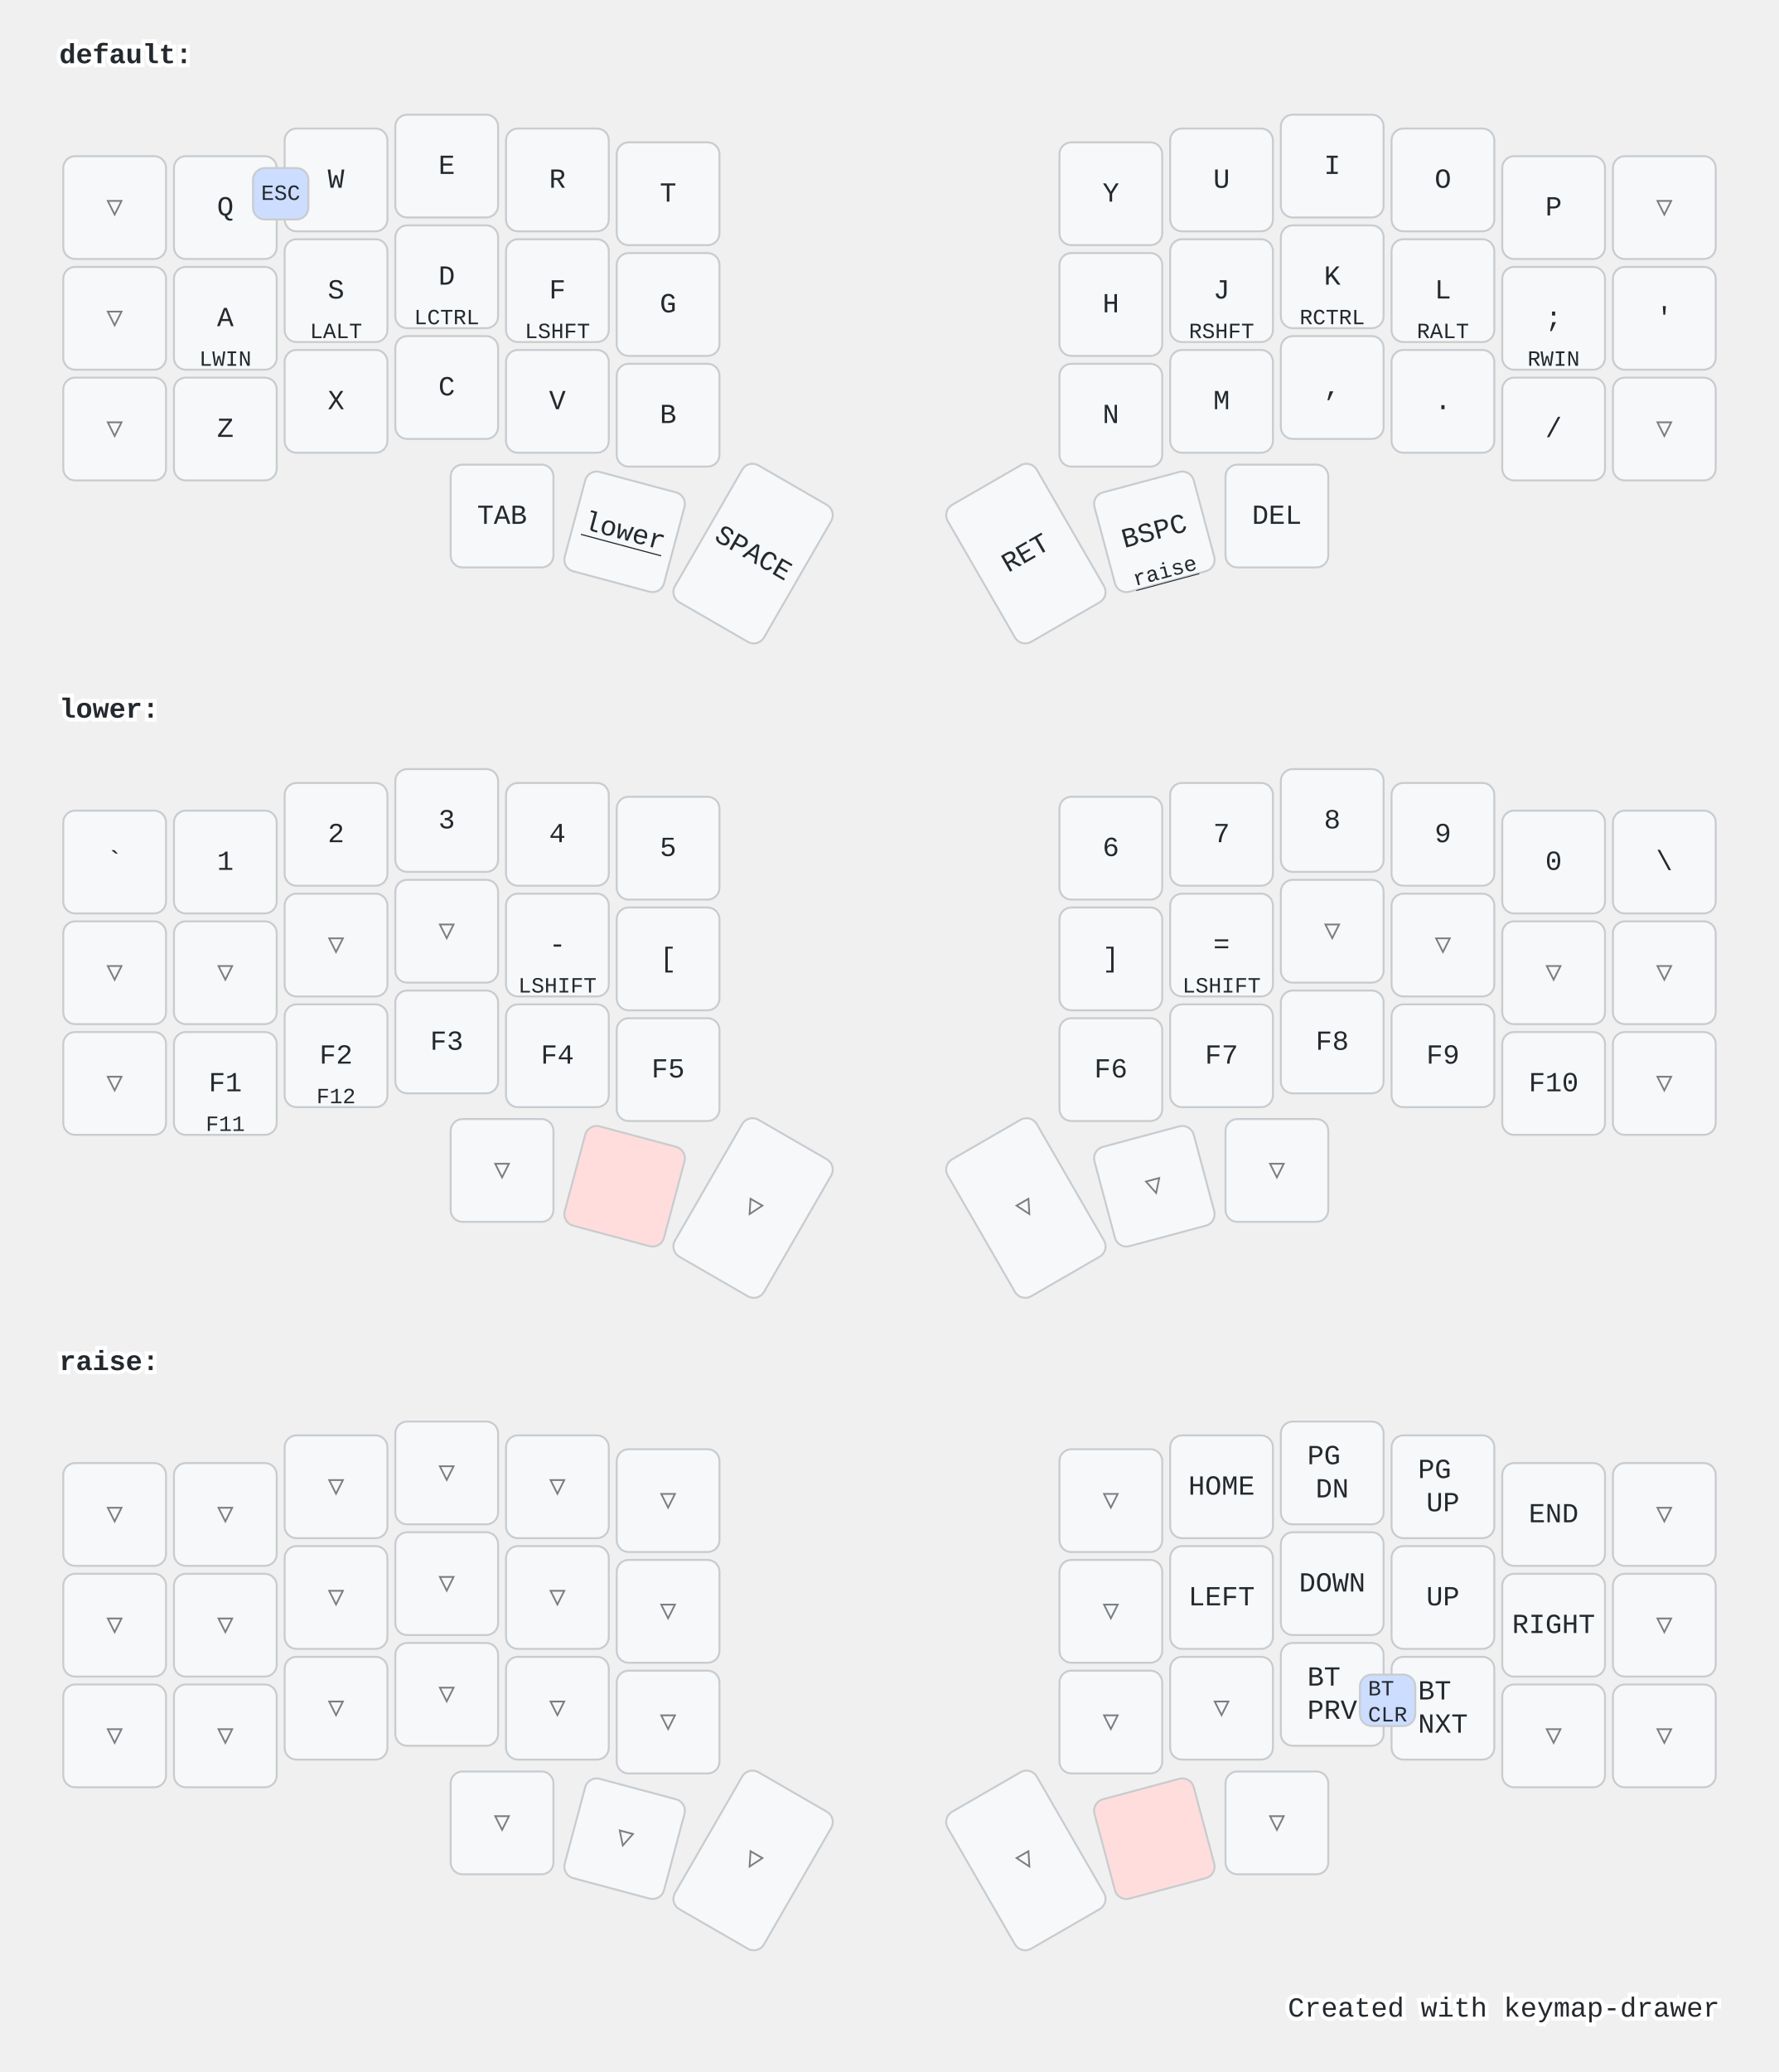
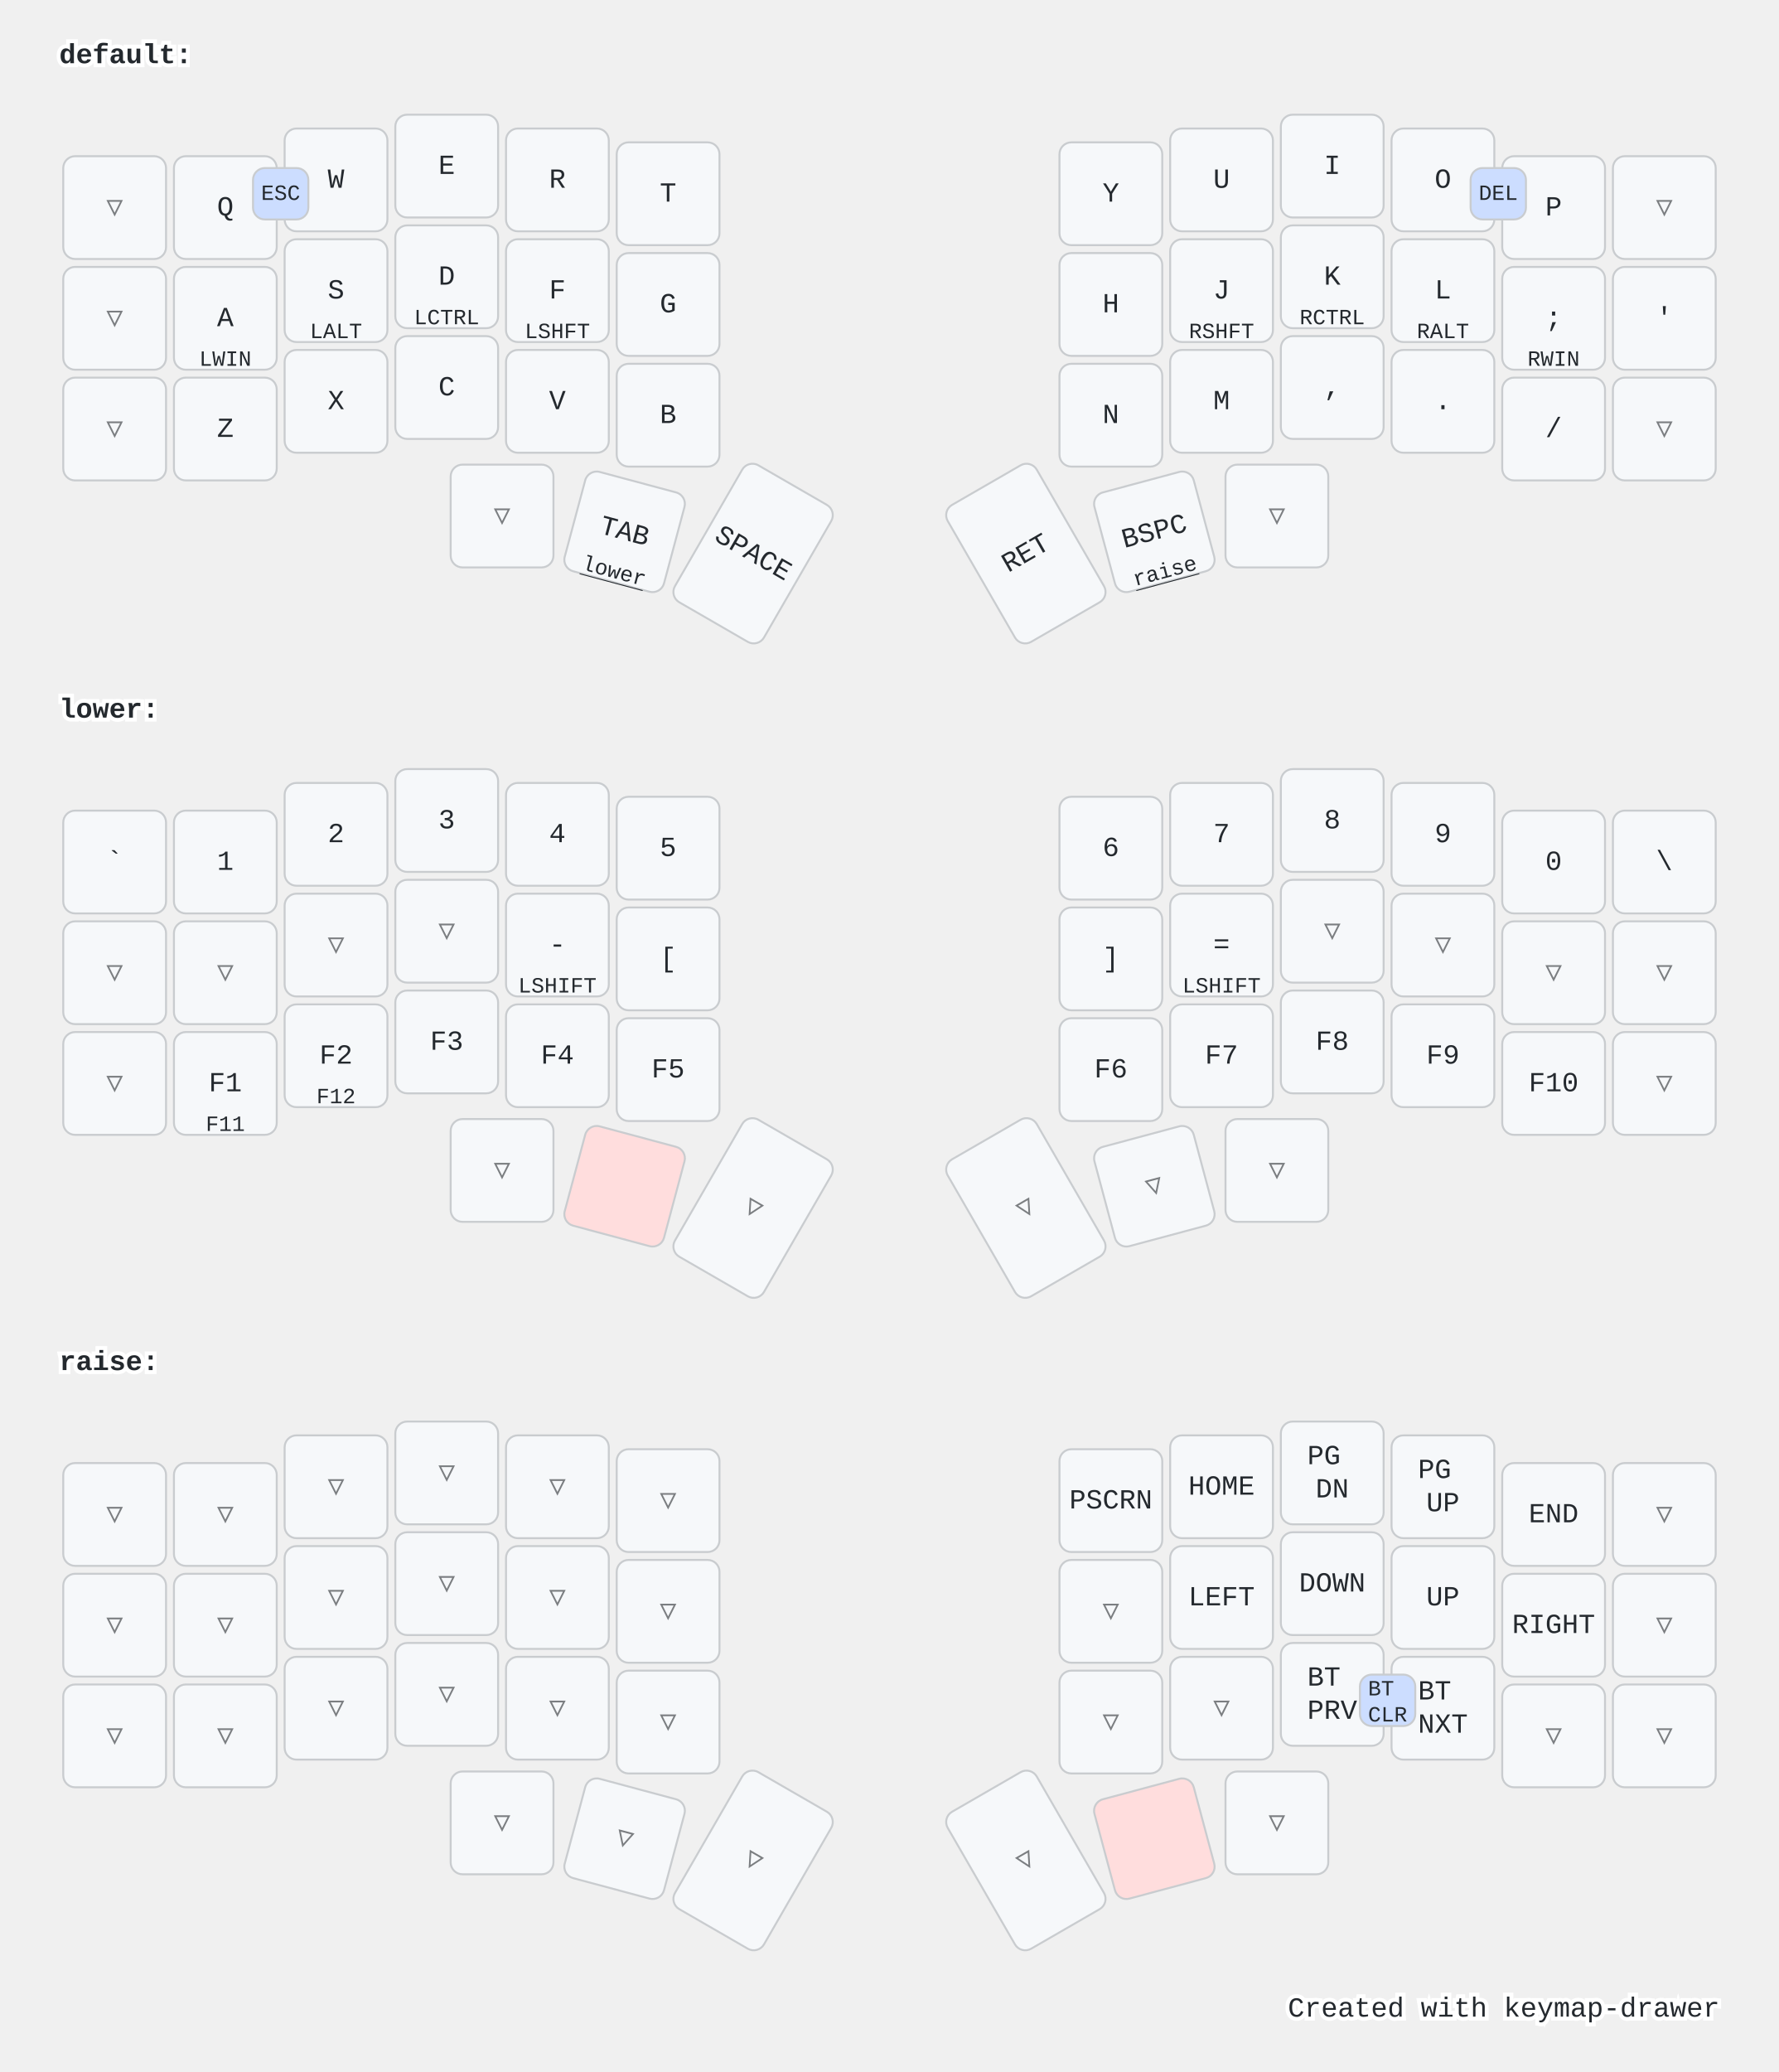
<svg xmlns="http://www.w3.org/2000/svg" width="900" height="1048" viewBox="0 0 900 1048" class="keymap">
  <style>/* inherit to force styles through use tags */
svg path {
    fill: inherit;
}

/* font and background color specifications */
svg.keymap {
    font-family: SFMono-Regular,Consolas,Liberation Mono,Menlo,monospace;
    font-size: 14px;
    font-kerning: normal;
    text-rendering: optimizeLegibility;
    fill: #24292e;
}

/* default key styling */
rect.key {
    fill: #f6f8fa;
}

rect.key, rect.combo {
    stroke: #c9cccf;
    stroke-width: 1;
}

/* default key side styling, only used is draw_key_sides is set */
rect.side {
    filter: brightness(90%);
}

/* color accent for combo boxes */
rect.combo, rect.combo-separate {
    fill: #cdf;
}

/* color accent for held keys */
rect.held, rect.combo.held {
    fill: #fdd;
}

/* color accent for ghost (optional) keys */
rect.ghost, rect.combo.ghost {
    stroke-dasharray: 4, 4;
    stroke-width: 2;
}

text {
    text-anchor: middle;
    dominant-baseline: middle;
}

/* styling for layer labels */
text.label {
    font-weight: bold;
    text-anchor: start;
    stroke: white;
    stroke-width: 4;
    paint-order: stroke;
}

/* styling for optional footer */
text.footer {
    text-anchor: end;
    dominant-baseline: auto;
    stroke: white;
    stroke-width: 4;
    paint-order: stroke;
}

/* styling for combo tap, and key non-tap label text */
text.combo, text.hold, text.shifted, text.left, text.right {
    font-size: 11px;
}

text.hold {
    text-anchor: middle;
    dominant-baseline: auto;
}

text.shifted {
    text-anchor: middle;
    dominant-baseline: hanging;
}

text.left {
    text-anchor: start;
}

text.right {
    text-anchor: end;
}

text.layer-activator {
    text-decoration: underline;
}

/* styling for hold/shifted label text in combo box */
text.combo.hold, text.combo.shifted, text.combo.left, text.combo.right {
    font-size: 8px;
}

/* lighter symbol for transparent keys */
text.trans {
    fill: #7b7e81;
}

/* styling for combo dendrons */
path.combo {
    stroke-width: 1;
    stroke: gray;
    fill: none;
}

/* Start Tabler Icons Cleanup */
/* cannot use height/width with glyphs */
.icon-tabler &gt; path {
    fill: inherit;
    stroke: inherit;
    stroke-width: 2;
}
/* hide tabler's default box */
.icon-tabler &gt; path[stroke="none"][fill="none"] {
    visibility: hidden;
}
/* End Tabler Icons Cleanup */

@media (prefers-color-scheme: dark) {
svg.keymap { fill: #d1d6db; }
rect.key { fill: #3f4750; }
rect.key, rect.combo { stroke: #60666c; }
rect.combo, rect.combo-separate { fill: #1f3d7a; }
rect.held, rect.combo.held { fill: #854747; }
text.label, text.footer { stroke: black; }
text.trans { fill: #7e8184; }
path.combo { stroke: #7f7f7f; }

}</style>
  <g transform="translate(30, 0)" class="layer-default">
    <text x="0" y="28" class="label" id="default">default:</text>
    <g transform="translate(0, 56)">
      <g transform="translate(28, 49)" class="key trans keypos-0">
        <rect rx="6" ry="6" x="-26" y="-26" width="52" height="52" class="key trans" />
        <text x="0" y="0" class="key trans tap">▽</text>
      </g>
      <g transform="translate(84, 49)" class="key keypos-1">
        <rect rx="6" ry="6" x="-26" y="-26" width="52" height="52" class="key" />
        <text x="0" y="0" class="key tap">Q</text>
      </g>
      <g transform="translate(140, 35)" class="key keypos-2">
        <rect rx="6" ry="6" x="-26" y="-26" width="52" height="52" class="key" />
        <text x="0" y="0" class="key tap">W</text>
      </g>
      <g transform="translate(196, 28)" class="key keypos-3">
        <rect rx="6" ry="6" x="-26" y="-26" width="52" height="52" class="key" />
        <text x="0" y="0" class="key tap">E</text>
      </g>
      <g transform="translate(252, 35)" class="key keypos-4">
        <rect rx="6" ry="6" x="-26" y="-26" width="52" height="52" class="key" />
        <text x="0" y="0" class="key tap">R</text>
      </g>
      <g transform="translate(308, 42)" class="key keypos-5">
        <rect rx="6" ry="6" x="-26" y="-26" width="52" height="52" class="key" />
        <text x="0" y="0" class="key tap">T</text>
      </g>
      <g transform="translate(532, 42)" class="key keypos-6">
        <rect rx="6" ry="6" x="-26" y="-26" width="52" height="52" class="key" />
        <text x="0" y="0" class="key tap">Y</text>
      </g>
      <g transform="translate(588, 35)" class="key keypos-7">
        <rect rx="6" ry="6" x="-26" y="-26" width="52" height="52" class="key" />
        <text x="0" y="0" class="key tap">U</text>
      </g>
      <g transform="translate(644, 28)" class="key keypos-8">
        <rect rx="6" ry="6" x="-26" y="-26" width="52" height="52" class="key" />
        <text x="0" y="0" class="key tap">I</text>
      </g>
      <g transform="translate(700, 35)" class="key keypos-9">
        <rect rx="6" ry="6" x="-26" y="-26" width="52" height="52" class="key" />
        <text x="0" y="0" class="key tap">O</text>
      </g>
      <g transform="translate(756, 49)" class="key keypos-10">
        <rect rx="6" ry="6" x="-26" y="-26" width="52" height="52" class="key" />
        <text x="0" y="0" class="key tap">P</text>
      </g>
      <g transform="translate(812, 49)" class="key trans keypos-11">
        <rect rx="6" ry="6" x="-26" y="-26" width="52" height="52" class="key trans" />
        <text x="0" y="0" class="key trans tap">▽</text>
      </g>
      <g transform="translate(28, 105)" class="key trans keypos-12">
        <rect rx="6" ry="6" x="-26" y="-26" width="52" height="52" class="key trans" />
        <text x="0" y="0" class="key trans tap">▽</text>
      </g>
      <g transform="translate(84, 105)" class="key keypos-13">
        <rect rx="6" ry="6" x="-26" y="-26" width="52" height="52" class="key" />
        <text x="0" y="0" class="key tap">A</text>
        <text x="0" y="24" class="key hold">LWIN</text>
      </g>
      <g transform="translate(140, 91)" class="key keypos-14">
        <rect rx="6" ry="6" x="-26" y="-26" width="52" height="52" class="key" />
        <text x="0" y="0" class="key tap">S</text>
        <text x="0" y="24" class="key hold">LALT</text>
      </g>
      <g transform="translate(196, 84)" class="key keypos-15">
        <rect rx="6" ry="6" x="-26" y="-26" width="52" height="52" class="key" />
        <text x="0" y="0" class="key tap">D</text>
        <text x="0" y="24" class="key hold">LCTRL</text>
      </g>
      <g transform="translate(252, 91)" class="key keypos-16">
        <rect rx="6" ry="6" x="-26" y="-26" width="52" height="52" class="key" />
        <text x="0" y="0" class="key tap">F</text>
        <text x="0" y="24" class="key hold">LSHFT</text>
      </g>
      <g transform="translate(308, 98)" class="key keypos-17">
        <rect rx="6" ry="6" x="-26" y="-26" width="52" height="52" class="key" />
        <text x="0" y="0" class="key tap">G</text>
      </g>
      <g transform="translate(532, 98)" class="key keypos-18">
        <rect rx="6" ry="6" x="-26" y="-26" width="52" height="52" class="key" />
        <text x="0" y="0" class="key tap">H</text>
      </g>
      <g transform="translate(588, 91)" class="key keypos-19">
        <rect rx="6" ry="6" x="-26" y="-26" width="52" height="52" class="key" />
        <text x="0" y="0" class="key tap">J</text>
        <text x="0" y="24" class="key hold">RSHFT</text>
      </g>
      <g transform="translate(644, 84)" class="key keypos-20">
        <rect rx="6" ry="6" x="-26" y="-26" width="52" height="52" class="key" />
        <text x="0" y="0" class="key tap">K</text>
        <text x="0" y="24" class="key hold">RCTRL</text>
      </g>
      <g transform="translate(700, 91)" class="key keypos-21">
        <rect rx="6" ry="6" x="-26" y="-26" width="52" height="52" class="key" />
        <text x="0" y="0" class="key tap">L</text>
        <text x="0" y="24" class="key hold">RALT</text>
      </g>
      <g transform="translate(756, 105)" class="key keypos-22">
        <rect rx="6" ry="6" x="-26" y="-26" width="52" height="52" class="key" />
        <text x="0" y="0" class="key tap">;</text>
        <text x="0" y="24" class="key hold">RWIN</text>
      </g>
      <g transform="translate(812, 105)" class="key keypos-23">
        <rect rx="6" ry="6" x="-26" y="-26" width="52" height="52" class="key" />
        <text x="0" y="0" class="key tap">'</text>
      </g>
      <g transform="translate(28, 161)" class="key trans keypos-24">
        <rect rx="6" ry="6" x="-26" y="-26" width="52" height="52" class="key trans" />
        <text x="0" y="0" class="key trans tap">▽</text>
      </g>
      <g transform="translate(84, 161)" class="key keypos-25">
        <rect rx="6" ry="6" x="-26" y="-26" width="52" height="52" class="key" />
        <text x="0" y="0" class="key tap">Z</text>
      </g>
      <g transform="translate(140, 147)" class="key keypos-26">
        <rect rx="6" ry="6" x="-26" y="-26" width="52" height="52" class="key" />
        <text x="0" y="0" class="key tap">X</text>
      </g>
      <g transform="translate(196, 140)" class="key keypos-27">
        <rect rx="6" ry="6" x="-26" y="-26" width="52" height="52" class="key" />
        <text x="0" y="0" class="key tap">C</text>
      </g>
      <g transform="translate(252, 147)" class="key keypos-28">
        <rect rx="6" ry="6" x="-26" y="-26" width="52" height="52" class="key" />
        <text x="0" y="0" class="key tap">V</text>
      </g>
      <g transform="translate(308, 154)" class="key keypos-29">
        <rect rx="6" ry="6" x="-26" y="-26" width="52" height="52" class="key" />
        <text x="0" y="0" class="key tap">B</text>
      </g>
      <g transform="translate(532, 154)" class="key keypos-30">
        <rect rx="6" ry="6" x="-26" y="-26" width="52" height="52" class="key" />
        <text x="0" y="0" class="key tap">N</text>
      </g>
      <g transform="translate(588, 147)" class="key keypos-31">
        <rect rx="6" ry="6" x="-26" y="-26" width="52" height="52" class="key" />
        <text x="0" y="0" class="key tap">M</text>
      </g>
      <g transform="translate(644, 140)" class="key keypos-32">
        <rect rx="6" ry="6" x="-26" y="-26" width="52" height="52" class="key" />
        <text x="0" y="0" class="key tap">,</text>
      </g>
      <g transform="translate(700, 147)" class="key keypos-33">
        <rect rx="6" ry="6" x="-26" y="-26" width="52" height="52" class="key" />
        <text x="0" y="0" class="key tap">.</text>
      </g>
      <g transform="translate(756, 161)" class="key keypos-34">
        <rect rx="6" ry="6" x="-26" y="-26" width="52" height="52" class="key" />
        <text x="0" y="0" class="key tap">/</text>
      </g>
      <g transform="translate(812, 161)" class="key trans keypos-35">
        <rect rx="6" ry="6" x="-26" y="-26" width="52" height="52" class="key trans" />
        <text x="0" y="0" class="key trans tap">▽</text>
      </g>
-       <g transform="translate(224, 205)" class="key keypos-36">
+       <g transform="translate(224, 205)" class="key trans keypos-36">
+         <rect rx="6" ry="6" x="-26" y="-26" width="52" height="52" class="key trans" />
+         <text x="0" y="0" class="key trans tap">▽</text>
+       </g>
+       <g transform="translate(286, 213) rotate(15.0)" class="key keypos-37">
        <rect rx="6" ry="6" x="-26" y="-26" width="52" height="52" class="key" />
        <text x="0" y="0" class="key tap">TAB</text>
-       </g>
-       <g transform="translate(286, 213) rotate(15.0)" class="key keypos-37">
-         <rect rx="6" ry="6" x="-26" y="-26" width="52" height="52" class="key" />
        <a href="#lower">
-           <text x="0" y="0" class="key tap layer-activator">lower</text>
+           <text x="0" y="24" class="key hold layer-activator">lower</text>
        </a>
      </g>
      <g transform="translate(351, 224) rotate(30.0)" class="key keypos-38">
        <rect rx="6" ry="6" x="-26" y="-40" width="52" height="80" class="key" />
        <text x="0" y="0" class="key tap">SPACE</text>
      </g>
      <g transform="translate(489, 224) rotate(-30.0)" class="key keypos-39">
        <rect rx="6" ry="6" x="-26" y="-40" width="52" height="80" class="key" />
        <text x="0" y="0" class="key tap">RET</text>
      </g>
      <g transform="translate(554, 213) rotate(-15.0)" class="key keypos-40">
        <rect rx="6" ry="6" x="-26" y="-26" width="52" height="52" class="key" />
        <text x="0" y="0" class="key tap">BSPC</text>
        <a href="#raise">
          <text x="0" y="24" class="key hold layer-activator">raise</text>
        </a>
      </g>
-       <g transform="translate(616, 205)" class="key keypos-41">
-         <rect rx="6" ry="6" x="-26" y="-26" width="52" height="52" class="key" />
-         <text x="0" y="0" class="key tap">DEL</text>
+       <g transform="translate(616, 205)" class="key trans keypos-41">
+         <rect rx="6" ry="6" x="-26" y="-26" width="52" height="52" class="key trans" />
+         <text x="0" y="0" class="key trans tap">▽</text>
      </g>
      <g class="combo combopos-0">
        <rect rx="6" ry="6" x="98" y="29" width="28" height="26" class="combo" />
        <text x="112" y="42" class="combo tap">ESC</text>
+       </g>
+       <g class="combo combopos-1">
+         <rect rx="6" ry="6" x="714" y="29" width="28" height="26" class="combo" />
+         <text x="728" y="42" class="combo tap">DEL</text>
      </g>
    </g>
  </g>
  <g transform="translate(30, 331)" class="layer-lower">
    <text x="0" y="28" class="label" id="lower">lower:</text>
    <g transform="translate(0, 56)">
      <g transform="translate(28, 49)" class="key keypos-0">
        <rect rx="6" ry="6" x="-26" y="-26" width="52" height="52" class="key" />
        <text x="0" y="0" class="key tap">`</text>
      </g>
      <g transform="translate(84, 49)" class="key keypos-1">
        <rect rx="6" ry="6" x="-26" y="-26" width="52" height="52" class="key" />
        <text x="0" y="0" class="key tap">1</text>
      </g>
      <g transform="translate(140, 35)" class="key keypos-2">
        <rect rx="6" ry="6" x="-26" y="-26" width="52" height="52" class="key" />
        <text x="0" y="0" class="key tap">2</text>
      </g>
      <g transform="translate(196, 28)" class="key keypos-3">
        <rect rx="6" ry="6" x="-26" y="-26" width="52" height="52" class="key" />
        <text x="0" y="0" class="key tap">3</text>
      </g>
      <g transform="translate(252, 35)" class="key keypos-4">
        <rect rx="6" ry="6" x="-26" y="-26" width="52" height="52" class="key" />
        <text x="0" y="0" class="key tap">4</text>
      </g>
      <g transform="translate(308, 42)" class="key keypos-5">
        <rect rx="6" ry="6" x="-26" y="-26" width="52" height="52" class="key" />
        <text x="0" y="0" class="key tap">5</text>
      </g>
      <g transform="translate(532, 42)" class="key keypos-6">
        <rect rx="6" ry="6" x="-26" y="-26" width="52" height="52" class="key" />
        <text x="0" y="0" class="key tap">6</text>
      </g>
      <g transform="translate(588, 35)" class="key keypos-7">
        <rect rx="6" ry="6" x="-26" y="-26" width="52" height="52" class="key" />
        <text x="0" y="0" class="key tap">7</text>
      </g>
      <g transform="translate(644, 28)" class="key keypos-8">
        <rect rx="6" ry="6" x="-26" y="-26" width="52" height="52" class="key" />
        <text x="0" y="0" class="key tap">8</text>
      </g>
      <g transform="translate(700, 35)" class="key keypos-9">
        <rect rx="6" ry="6" x="-26" y="-26" width="52" height="52" class="key" />
        <text x="0" y="0" class="key tap">9</text>
      </g>
      <g transform="translate(756, 49)" class="key keypos-10">
        <rect rx="6" ry="6" x="-26" y="-26" width="52" height="52" class="key" />
        <text x="0" y="0" class="key tap">0</text>
      </g>
      <g transform="translate(812, 49)" class="key keypos-11">
        <rect rx="6" ry="6" x="-26" y="-26" width="52" height="52" class="key" />
        <text x="0" y="0" class="key tap">\</text>
      </g>
      <g transform="translate(28, 105)" class="key trans keypos-12">
        <rect rx="6" ry="6" x="-26" y="-26" width="52" height="52" class="key trans" />
        <text x="0" y="0" class="key trans tap">▽</text>
      </g>
      <g transform="translate(84, 105)" class="key trans keypos-13">
        <rect rx="6" ry="6" x="-26" y="-26" width="52" height="52" class="key trans" />
        <text x="0" y="0" class="key trans tap">▽</text>
      </g>
      <g transform="translate(140, 91)" class="key trans keypos-14">
        <rect rx="6" ry="6" x="-26" y="-26" width="52" height="52" class="key trans" />
        <text x="0" y="0" class="key trans tap">▽</text>
      </g>
      <g transform="translate(196, 84)" class="key trans keypos-15">
        <rect rx="6" ry="6" x="-26" y="-26" width="52" height="52" class="key trans" />
        <text x="0" y="0" class="key trans tap">▽</text>
      </g>
      <g transform="translate(252, 91)" class="key keypos-16">
        <rect rx="6" ry="6" x="-26" y="-26" width="52" height="52" class="key" />
        <text x="0" y="0" class="key tap">-</text>
        <text x="0" y="24" class="key hold">LSHIFT</text>
      </g>
      <g transform="translate(308, 98)" class="key keypos-17">
        <rect rx="6" ry="6" x="-26" y="-26" width="52" height="52" class="key" />
        <text x="0" y="0" class="key tap">[</text>
      </g>
      <g transform="translate(532, 98)" class="key keypos-18">
        <rect rx="6" ry="6" x="-26" y="-26" width="52" height="52" class="key" />
        <text x="0" y="0" class="key tap">]</text>
      </g>
      <g transform="translate(588, 91)" class="key keypos-19">
        <rect rx="6" ry="6" x="-26" y="-26" width="52" height="52" class="key" />
        <text x="0" y="0" class="key tap">=</text>
        <text x="0" y="24" class="key hold">LSHIFT</text>
      </g>
      <g transform="translate(644, 84)" class="key trans keypos-20">
        <rect rx="6" ry="6" x="-26" y="-26" width="52" height="52" class="key trans" />
        <text x="0" y="0" class="key trans tap">▽</text>
      </g>
      <g transform="translate(700, 91)" class="key trans keypos-21">
        <rect rx="6" ry="6" x="-26" y="-26" width="52" height="52" class="key trans" />
        <text x="0" y="0" class="key trans tap">▽</text>
      </g>
      <g transform="translate(756, 105)" class="key trans keypos-22">
        <rect rx="6" ry="6" x="-26" y="-26" width="52" height="52" class="key trans" />
        <text x="0" y="0" class="key trans tap">▽</text>
      </g>
      <g transform="translate(812, 105)" class="key trans keypos-23">
        <rect rx="6" ry="6" x="-26" y="-26" width="52" height="52" class="key trans" />
        <text x="0" y="0" class="key trans tap">▽</text>
      </g>
      <g transform="translate(28, 161)" class="key trans keypos-24">
        <rect rx="6" ry="6" x="-26" y="-26" width="52" height="52" class="key trans" />
        <text x="0" y="0" class="key trans tap">▽</text>
      </g>
      <g transform="translate(84, 161)" class="key keypos-25">
        <rect rx="6" ry="6" x="-26" y="-26" width="52" height="52" class="key" />
        <text x="0" y="0" class="key tap">F1</text>
        <text x="0" y="24" class="key hold">F11</text>
      </g>
      <g transform="translate(140, 147)" class="key keypos-26">
        <rect rx="6" ry="6" x="-26" y="-26" width="52" height="52" class="key" />
        <text x="0" y="0" class="key tap">F2</text>
        <text x="0" y="24" class="key hold">F12</text>
      </g>
      <g transform="translate(196, 140)" class="key keypos-27">
        <rect rx="6" ry="6" x="-26" y="-26" width="52" height="52" class="key" />
        <text x="0" y="0" class="key tap">F3</text>
      </g>
      <g transform="translate(252, 147)" class="key keypos-28">
        <rect rx="6" ry="6" x="-26" y="-26" width="52" height="52" class="key" />
        <text x="0" y="0" class="key tap">F4</text>
      </g>
      <g transform="translate(308, 154)" class="key keypos-29">
        <rect rx="6" ry="6" x="-26" y="-26" width="52" height="52" class="key" />
        <text x="0" y="0" class="key tap">F5</text>
      </g>
      <g transform="translate(532, 154)" class="key keypos-30">
        <rect rx="6" ry="6" x="-26" y="-26" width="52" height="52" class="key" />
        <text x="0" y="0" class="key tap">F6</text>
      </g>
      <g transform="translate(588, 147)" class="key keypos-31">
        <rect rx="6" ry="6" x="-26" y="-26" width="52" height="52" class="key" />
        <text x="0" y="0" class="key tap">F7</text>
      </g>
      <g transform="translate(644, 140)" class="key keypos-32">
        <rect rx="6" ry="6" x="-26" y="-26" width="52" height="52" class="key" />
        <text x="0" y="0" class="key tap">F8</text>
      </g>
      <g transform="translate(700, 147)" class="key keypos-33">
        <rect rx="6" ry="6" x="-26" y="-26" width="52" height="52" class="key" />
        <text x="0" y="0" class="key tap">F9</text>
      </g>
      <g transform="translate(756, 161)" class="key keypos-34">
        <rect rx="6" ry="6" x="-26" y="-26" width="52" height="52" class="key" />
        <text x="0" y="0" class="key tap">F10</text>
      </g>
      <g transform="translate(812, 161)" class="key trans keypos-35">
        <rect rx="6" ry="6" x="-26" y="-26" width="52" height="52" class="key trans" />
        <text x="0" y="0" class="key trans tap">▽</text>
      </g>
      <g transform="translate(224, 205)" class="key trans keypos-36">
        <rect rx="6" ry="6" x="-26" y="-26" width="52" height="52" class="key trans" />
        <text x="0" y="0" class="key trans tap">▽</text>
      </g>
      <g transform="translate(286, 213) rotate(15.0)" class="key held keypos-37">
        <rect rx="6" ry="6" x="-26" y="-26" width="52" height="52" class="key held" />
      </g>
      <g transform="translate(351, 224) rotate(30.0)" class="key trans keypos-38">
        <rect rx="6" ry="6" x="-26" y="-40" width="52" height="80" class="key trans" />
        <text x="0" y="0" class="key trans tap">▽</text>
      </g>
      <g transform="translate(489, 224) rotate(-30.0)" class="key trans keypos-39">
        <rect rx="6" ry="6" x="-26" y="-40" width="52" height="80" class="key trans" />
        <text x="0" y="0" class="key trans tap">▽</text>
      </g>
      <g transform="translate(554, 213) rotate(-15.0)" class="key trans keypos-40">
        <rect rx="6" ry="6" x="-26" y="-26" width="52" height="52" class="key trans" />
        <text x="0" y="0" class="key trans tap">▽</text>
      </g>
      <g transform="translate(616, 205)" class="key trans keypos-41">
        <rect rx="6" ry="6" x="-26" y="-26" width="52" height="52" class="key trans" />
        <text x="0" y="0" class="key trans tap">▽</text>
      </g>
    </g>
  </g>
  <g transform="translate(30, 661)" class="layer-raise">
    <text x="0" y="28" class="label" id="raise">raise:</text>
    <g transform="translate(0, 56)">
      <g transform="translate(28, 49)" class="key trans keypos-0">
        <rect rx="6" ry="6" x="-26" y="-26" width="52" height="52" class="key trans" />
        <text x="0" y="0" class="key trans tap">▽</text>
      </g>
      <g transform="translate(84, 49)" class="key trans keypos-1">
        <rect rx="6" ry="6" x="-26" y="-26" width="52" height="52" class="key trans" />
        <text x="0" y="0" class="key trans tap">▽</text>
      </g>
      <g transform="translate(140, 35)" class="key trans keypos-2">
        <rect rx="6" ry="6" x="-26" y="-26" width="52" height="52" class="key trans" />
        <text x="0" y="0" class="key trans tap">▽</text>
      </g>
      <g transform="translate(196, 28)" class="key trans keypos-3">
        <rect rx="6" ry="6" x="-26" y="-26" width="52" height="52" class="key trans" />
        <text x="0" y="0" class="key trans tap">▽</text>
      </g>
      <g transform="translate(252, 35)" class="key trans keypos-4">
        <rect rx="6" ry="6" x="-26" y="-26" width="52" height="52" class="key trans" />
        <text x="0" y="0" class="key trans tap">▽</text>
      </g>
      <g transform="translate(308, 42)" class="key trans keypos-5">
        <rect rx="6" ry="6" x="-26" y="-26" width="52" height="52" class="key trans" />
        <text x="0" y="0" class="key trans tap">▽</text>
      </g>
-       <g transform="translate(532, 42)" class="key trans keypos-6">
-         <rect rx="6" ry="6" x="-26" y="-26" width="52" height="52" class="key trans" />
-         <text x="0" y="0" class="key trans tap">▽</text>
+       <g transform="translate(532, 42)" class="key keypos-6">
+         <rect rx="6" ry="6" x="-26" y="-26" width="52" height="52" class="key" />
+         <text x="0" y="0" class="key tap">PSCRN</text>
      </g>
      <g transform="translate(588, 35)" class="key keypos-7">
        <rect rx="6" ry="6" x="-26" y="-26" width="52" height="52" class="key" />
        <text x="0" y="0" class="key tap">HOME</text>
      </g>
      <g transform="translate(644, 28)" class="key keypos-8">
        <rect rx="6" ry="6" x="-26" y="-26" width="52" height="52" class="key" />
        <text x="0" y="0" class="key tap">
          <tspan x="0" dy="-0.6em">PG</tspan>
          <tspan x="0" dy="1.2em">DN</tspan>
        </text>
      </g>
      <g transform="translate(700, 35)" class="key keypos-9">
        <rect rx="6" ry="6" x="-26" y="-26" width="52" height="52" class="key" />
        <text x="0" y="0" class="key tap">
          <tspan x="0" dy="-0.6em">PG</tspan>
          <tspan x="0" dy="1.2em">UP</tspan>
        </text>
      </g>
      <g transform="translate(756, 49)" class="key keypos-10">
        <rect rx="6" ry="6" x="-26" y="-26" width="52" height="52" class="key" />
        <text x="0" y="0" class="key tap">END</text>
      </g>
      <g transform="translate(812, 49)" class="key trans keypos-11">
        <rect rx="6" ry="6" x="-26" y="-26" width="52" height="52" class="key trans" />
        <text x="0" y="0" class="key trans tap">▽</text>
      </g>
      <g transform="translate(28, 105)" class="key trans keypos-12">
        <rect rx="6" ry="6" x="-26" y="-26" width="52" height="52" class="key trans" />
        <text x="0" y="0" class="key trans tap">▽</text>
      </g>
      <g transform="translate(84, 105)" class="key trans keypos-13">
        <rect rx="6" ry="6" x="-26" y="-26" width="52" height="52" class="key trans" />
        <text x="0" y="0" class="key trans tap">▽</text>
      </g>
      <g transform="translate(140, 91)" class="key trans keypos-14">
        <rect rx="6" ry="6" x="-26" y="-26" width="52" height="52" class="key trans" />
        <text x="0" y="0" class="key trans tap">▽</text>
      </g>
      <g transform="translate(196, 84)" class="key trans keypos-15">
        <rect rx="6" ry="6" x="-26" y="-26" width="52" height="52" class="key trans" />
        <text x="0" y="0" class="key trans tap">▽</text>
      </g>
      <g transform="translate(252, 91)" class="key trans keypos-16">
        <rect rx="6" ry="6" x="-26" y="-26" width="52" height="52" class="key trans" />
        <text x="0" y="0" class="key trans tap">▽</text>
      </g>
      <g transform="translate(308, 98)" class="key trans keypos-17">
        <rect rx="6" ry="6" x="-26" y="-26" width="52" height="52" class="key trans" />
        <text x="0" y="0" class="key trans tap">▽</text>
      </g>
      <g transform="translate(532, 98)" class="key trans keypos-18">
        <rect rx="6" ry="6" x="-26" y="-26" width="52" height="52" class="key trans" />
        <text x="0" y="0" class="key trans tap">▽</text>
      </g>
      <g transform="translate(588, 91)" class="key keypos-19">
        <rect rx="6" ry="6" x="-26" y="-26" width="52" height="52" class="key" />
        <text x="0" y="0" class="key tap">LEFT</text>
      </g>
      <g transform="translate(644, 84)" class="key keypos-20">
        <rect rx="6" ry="6" x="-26" y="-26" width="52" height="52" class="key" />
        <text x="0" y="0" class="key tap">DOWN</text>
      </g>
      <g transform="translate(700, 91)" class="key keypos-21">
        <rect rx="6" ry="6" x="-26" y="-26" width="52" height="52" class="key" />
        <text x="0" y="0" class="key tap">UP</text>
      </g>
      <g transform="translate(756, 105)" class="key keypos-22">
        <rect rx="6" ry="6" x="-26" y="-26" width="52" height="52" class="key" />
        <text x="0" y="0" class="key tap">RIGHT</text>
      </g>
      <g transform="translate(812, 105)" class="key trans keypos-23">
        <rect rx="6" ry="6" x="-26" y="-26" width="52" height="52" class="key trans" />
        <text x="0" y="0" class="key trans tap">▽</text>
      </g>
      <g transform="translate(28, 161)" class="key trans keypos-24">
        <rect rx="6" ry="6" x="-26" y="-26" width="52" height="52" class="key trans" />
        <text x="0" y="0" class="key trans tap">▽</text>
      </g>
      <g transform="translate(84, 161)" class="key trans keypos-25">
        <rect rx="6" ry="6" x="-26" y="-26" width="52" height="52" class="key trans" />
        <text x="0" y="0" class="key trans tap">▽</text>
      </g>
      <g transform="translate(140, 147)" class="key trans keypos-26">
        <rect rx="6" ry="6" x="-26" y="-26" width="52" height="52" class="key trans" />
        <text x="0" y="0" class="key trans tap">▽</text>
      </g>
      <g transform="translate(196, 140)" class="key trans keypos-27">
        <rect rx="6" ry="6" x="-26" y="-26" width="52" height="52" class="key trans" />
        <text x="0" y="0" class="key trans tap">▽</text>
      </g>
      <g transform="translate(252, 147)" class="key trans keypos-28">
        <rect rx="6" ry="6" x="-26" y="-26" width="52" height="52" class="key trans" />
        <text x="0" y="0" class="key trans tap">▽</text>
      </g>
      <g transform="translate(308, 154)" class="key trans keypos-29">
        <rect rx="6" ry="6" x="-26" y="-26" width="52" height="52" class="key trans" />
        <text x="0" y="0" class="key trans tap">▽</text>
      </g>
      <g transform="translate(532, 154)" class="key trans keypos-30">
        <rect rx="6" ry="6" x="-26" y="-26" width="52" height="52" class="key trans" />
        <text x="0" y="0" class="key trans tap">▽</text>
      </g>
      <g transform="translate(588, 147)" class="key trans keypos-31">
        <rect rx="6" ry="6" x="-26" y="-26" width="52" height="52" class="key trans" />
        <text x="0" y="0" class="key trans tap">▽</text>
      </g>
      <g transform="translate(644, 140)" class="key keypos-32">
        <rect rx="6" ry="6" x="-26" y="-26" width="52" height="52" class="key" />
        <text x="0" y="0" class="key tap">
          <tspan x="0" dy="-0.6em">BT</tspan>
          <tspan x="0" dy="1.2em">PRV</tspan>
        </text>
      </g>
      <g transform="translate(700, 147)" class="key keypos-33">
        <rect rx="6" ry="6" x="-26" y="-26" width="52" height="52" class="key" />
        <text x="0" y="0" class="key tap">
          <tspan x="0" dy="-0.6em">BT</tspan>
          <tspan x="0" dy="1.2em">NXT</tspan>
        </text>
      </g>
      <g transform="translate(756, 161)" class="key trans keypos-34">
        <rect rx="6" ry="6" x="-26" y="-26" width="52" height="52" class="key trans" />
        <text x="0" y="0" class="key trans tap">▽</text>
      </g>
      <g transform="translate(812, 161)" class="key trans keypos-35">
        <rect rx="6" ry="6" x="-26" y="-26" width="52" height="52" class="key trans" />
        <text x="0" y="0" class="key trans tap">▽</text>
      </g>
      <g transform="translate(224, 205)" class="key trans keypos-36">
        <rect rx="6" ry="6" x="-26" y="-26" width="52" height="52" class="key trans" />
        <text x="0" y="0" class="key trans tap">▽</text>
      </g>
      <g transform="translate(286, 213) rotate(15.0)" class="key trans keypos-37">
        <rect rx="6" ry="6" x="-26" y="-26" width="52" height="52" class="key trans" />
        <text x="0" y="0" class="key trans tap">▽</text>
      </g>
      <g transform="translate(351, 224) rotate(30.0)" class="key trans keypos-38">
        <rect rx="6" ry="6" x="-26" y="-40" width="52" height="80" class="key trans" />
        <text x="0" y="0" class="key trans tap">▽</text>
      </g>
      <g transform="translate(489, 224) rotate(-30.0)" class="key trans keypos-39">
        <rect rx="6" ry="6" x="-26" y="-40" width="52" height="80" class="key trans" />
        <text x="0" y="0" class="key trans tap">▽</text>
      </g>
      <g transform="translate(554, 213) rotate(-15.0)" class="key held keypos-40">
        <rect rx="6" ry="6" x="-26" y="-26" width="52" height="52" class="key held" />
      </g>
      <g transform="translate(616, 205)" class="key trans keypos-41">
        <rect rx="6" ry="6" x="-26" y="-26" width="52" height="52" class="key trans" />
        <text x="0" y="0" class="key trans tap">▽</text>
      </g>
      <g class="combo combopos-0">
        <rect rx="6" ry="6" x="658" y="130" width="28" height="26" class="combo" />
        <text x="672" y="144" class="combo tap">
          <tspan x="672" dy="-0.6em">BT</tspan>
          <tspan x="672" dy="1.2em">CLR</tspan>
        </text>
      </g>
    </g>
  </g>
  <text x="870.0" y="1020.0" class="footer">Created with <a href="https://github.com/caksoylar/keymap-drawer">keymap-drawer</a>
  </text>
</svg>
